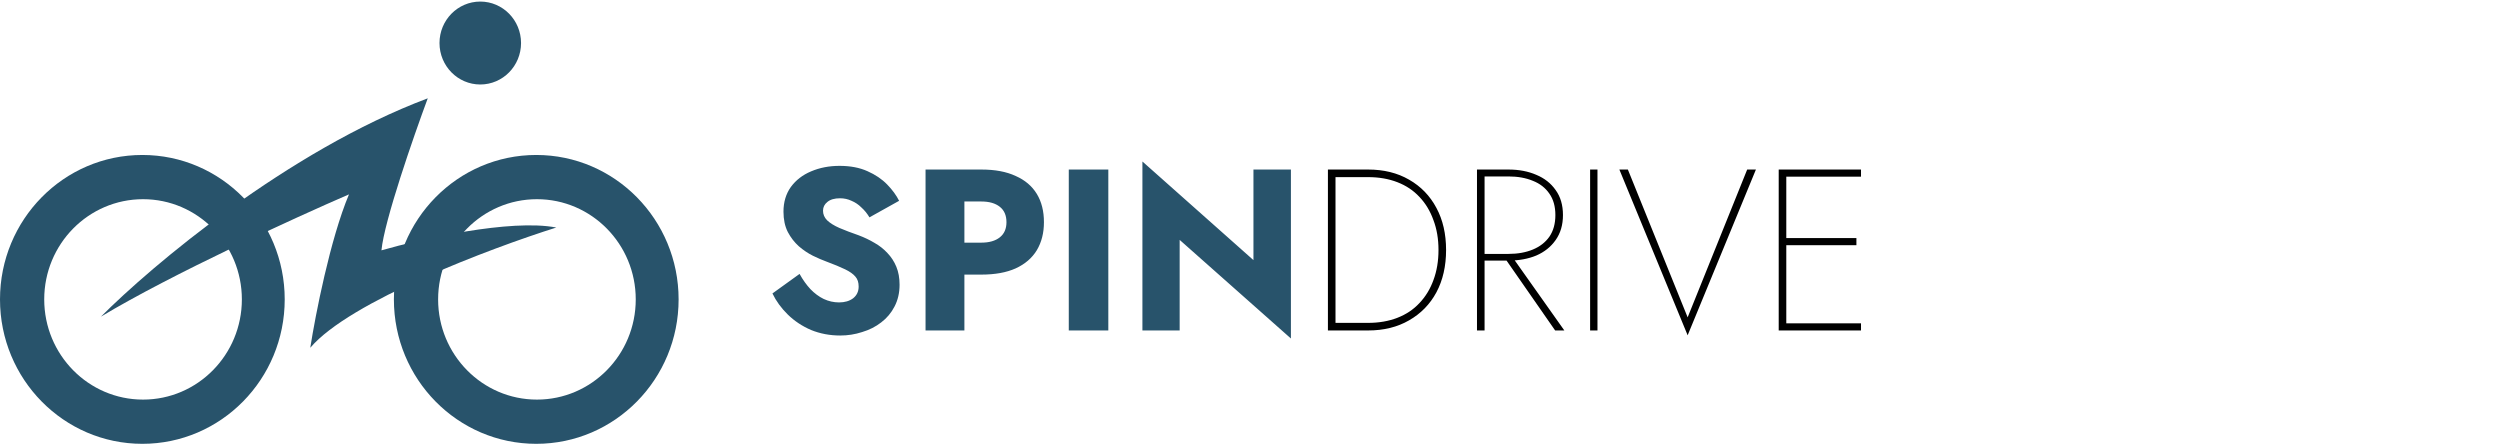
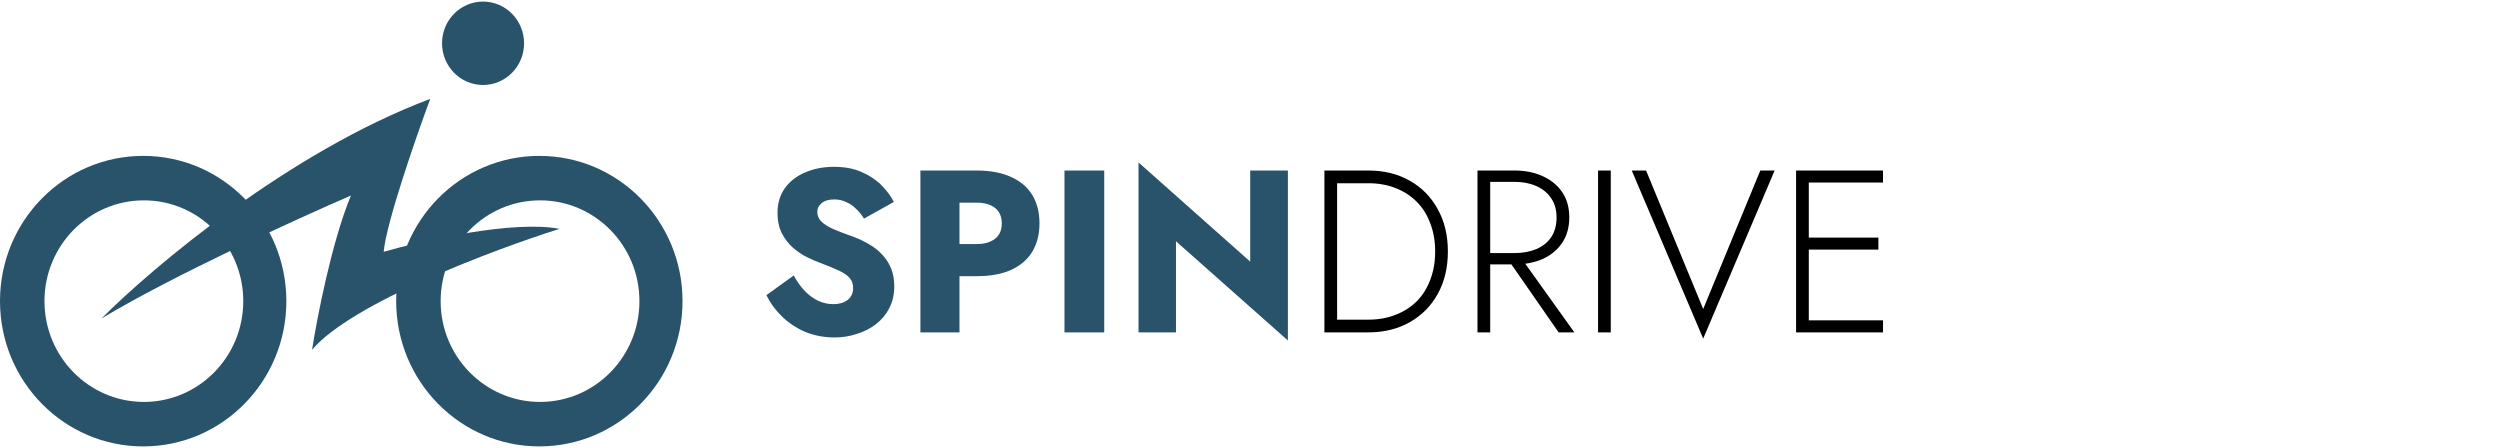
- <svg xmlns="http://www.w3.org/2000/svg" width="174" height="31" viewBox="0 0 174 31" fill="none">
-   <path d="M29.772 6.842C20.037 10.498 10.549 18.498 7.022 22.041C11.947 19.078 20.585 15.131 24.289 13.528C22.98 16.644 21.948 21.945 21.595 24.205C24.327 20.973 34.148 17.279 38.718 15.836C35.524 15.221 29.275 16.638 26.549 17.424C26.741 15.384 28.778 9.52 29.772 6.842Z" fill="#28536B" />
+ <svg xmlns="http://www.w3.org/2000/svg" width="173" height="31" viewBox="0 0 173 31" fill="none">
+   <path d="M29.772 6.843C20.037 10.498 10.549 18.498 7.022 22.041C11.947 19.078 20.585 15.131 24.289 13.528C22.98 16.645 21.948 21.945 21.595 24.205C24.327 20.973 34.148 17.279 38.718 15.837C35.524 15.221 29.275 16.638 26.549 17.424C26.742 15.384 28.778 9.52 29.772 6.843Z" fill="#28536B" />
  <ellipse cx="33.427" cy="2.995" rx="2.838" ry="2.886" fill="#28536B" />
-   <path fill-rule="evenodd" clip-rule="evenodd" d="M37.323 30.89C42.795 30.89 47.231 26.39 47.231 20.838C47.231 15.287 42.795 10.786 37.323 10.786C31.851 10.786 27.415 15.287 27.415 20.838C27.415 26.39 31.851 30.89 37.323 30.89ZM37.371 27.812C41.169 27.812 44.248 24.69 44.248 20.838C44.248 16.987 41.169 13.864 37.371 13.864C33.572 13.864 30.493 16.987 30.493 20.838C30.493 24.69 33.572 27.812 37.371 27.812Z" fill="#28536B" />
-   <path fill-rule="evenodd" clip-rule="evenodd" d="M9.908 30.89C15.38 30.89 19.816 26.39 19.816 20.838C19.816 15.287 15.38 10.786 9.908 10.786C4.436 10.786 0 15.287 0 20.838C0 26.39 4.436 30.89 9.908 30.89ZM9.956 27.812C13.754 27.812 16.834 24.69 16.834 20.838C16.834 16.987 13.754 13.864 9.956 13.864C6.157 13.864 3.078 16.987 3.078 20.838C3.078 24.69 6.157 27.812 9.956 27.812Z" fill="#28536B" />
-   <path d="M55.65 19.064C55.874 19.469 56.125 19.821 56.402 20.12C56.69 20.419 57 20.648 57.33 20.808C57.672 20.968 58.029 21.048 58.402 21.048C58.797 21.048 59.122 20.952 59.378 20.76C59.634 20.557 59.762 20.285 59.762 19.944C59.762 19.656 59.688 19.427 59.538 19.256C59.389 19.075 59.149 18.904 58.818 18.744C58.488 18.584 58.05 18.403 57.506 18.2C57.24 18.104 56.93 17.971 56.578 17.8C56.237 17.629 55.912 17.411 55.602 17.144C55.293 16.867 55.037 16.536 54.834 16.152C54.632 15.757 54.53 15.283 54.53 14.728C54.53 14.067 54.701 13.496 55.042 13.016C55.394 12.536 55.864 12.173 56.45 11.928C57.048 11.672 57.709 11.544 58.434 11.544C59.181 11.544 59.826 11.667 60.37 11.912C60.925 12.157 61.384 12.467 61.746 12.84C62.109 13.213 62.386 13.592 62.578 13.976L60.514 15.128C60.354 14.861 60.168 14.632 59.954 14.44C59.752 14.237 59.522 14.083 59.266 13.976C59.021 13.859 58.754 13.8 58.466 13.8C58.082 13.8 57.789 13.885 57.586 14.056C57.384 14.216 57.282 14.419 57.282 14.664C57.282 14.92 57.378 15.144 57.57 15.336C57.773 15.528 58.056 15.704 58.418 15.864C58.792 16.024 59.24 16.195 59.762 16.376C60.157 16.525 60.525 16.701 60.866 16.904C61.208 17.096 61.506 17.331 61.762 17.608C62.029 17.885 62.237 18.205 62.386 18.568C62.536 18.931 62.61 19.347 62.61 19.816C62.61 20.381 62.493 20.888 62.258 21.336C62.034 21.773 61.725 22.141 61.33 22.44C60.946 22.739 60.504 22.963 60.002 23.112C59.512 23.272 59.005 23.352 58.482 23.352C57.757 23.352 57.08 23.224 56.45 22.968C55.832 22.701 55.293 22.344 54.834 21.896C54.376 21.448 54.018 20.957 53.762 20.424L55.65 19.064ZM64.418 11.8H67.122V23H64.418V11.8ZM66.114 14.024V11.8H68.306C69.256 11.8 70.05 11.949 70.69 12.248C71.341 12.536 71.832 12.952 72.162 13.496C72.493 14.04 72.658 14.696 72.658 15.464C72.658 16.211 72.493 16.861 72.162 17.416C71.832 17.96 71.341 18.381 70.69 18.68C70.05 18.968 69.256 19.112 68.306 19.112H66.114V16.888H68.306C68.85 16.888 69.277 16.765 69.586 16.52C69.896 16.275 70.05 15.923 70.05 15.464C70.05 14.995 69.896 14.637 69.586 14.392C69.277 14.147 68.85 14.024 68.306 14.024H66.114ZM74.387 11.8H77.139V23H74.387V11.8ZM87.24 11.8H89.848V23.56L82.104 16.696V23H79.512V11.24L87.24 18.104V11.8Z" fill="#28536B" />
-   <path d="M92.423 11.8H92.951V23H92.423V11.8ZM95.223 23H92.695V22.472H95.223C95.97 22.472 96.647 22.355 97.255 22.12C97.863 21.885 98.375 21.544 98.791 21.096C99.218 20.648 99.543 20.115 99.767 19.496C100.002 18.867 100.119 18.168 100.119 17.4C100.119 16.632 100.002 15.939 99.767 15.32C99.543 14.691 99.218 14.152 98.791 13.704C98.375 13.256 97.863 12.915 97.255 12.68C96.647 12.445 95.97 12.328 95.223 12.328H92.695V11.8H95.223C96.311 11.8 97.261 12.035 98.071 12.504C98.893 12.973 99.527 13.629 99.975 14.472C100.423 15.304 100.647 16.28 100.647 17.4C100.647 18.52 100.423 19.501 99.975 20.344C99.527 21.176 98.893 21.827 98.071 22.296C97.261 22.765 96.311 23 95.223 23ZM104.622 17.8H105.198L108.878 23H108.238L104.622 17.8ZM102.798 11.8H103.326V23H102.798V11.8ZM103.038 12.28V11.8H104.99C105.716 11.8 106.361 11.923 106.926 12.168C107.492 12.403 107.94 12.755 108.27 13.224C108.612 13.693 108.782 14.275 108.782 14.968C108.782 15.651 108.612 16.232 108.27 16.712C107.94 17.181 107.492 17.539 106.926 17.784C106.361 18.019 105.716 18.136 104.99 18.136H103.038V17.672H104.99C105.63 17.672 106.196 17.571 106.686 17.368C107.177 17.165 107.561 16.867 107.838 16.472C108.116 16.067 108.254 15.565 108.254 14.968C108.254 14.371 108.116 13.875 107.838 13.48C107.561 13.075 107.177 12.776 106.686 12.584C106.196 12.381 105.63 12.28 104.99 12.28H103.038ZM110.672 11.8H111.184V23H110.672V11.8ZM117.46 22.088L121.604 11.8H122.212L117.46 23.336L112.708 11.8H113.3L117.46 22.088ZM124.038 23V22.504H129.526V23H124.038ZM124.038 12.296V11.8H129.526V12.296H124.038ZM124.038 17.064V16.568H129.206V17.064H124.038ZM123.798 11.8H124.326V23H123.798V11.8Z" fill="black" />
+   <path fill-rule="evenodd" clip-rule="evenodd" d="M37.323 30.891C42.795 30.891 47.231 26.39 47.231 20.839C47.231 15.287 42.795 10.787 37.323 10.787C31.851 10.787 27.415 15.287 27.415 20.839C27.415 26.39 31.851 30.891 37.323 30.891ZM37.371 27.813C41.169 27.813 44.248 24.691 44.248 20.839C44.248 16.987 41.169 13.865 37.371 13.865C33.572 13.865 30.493 16.987 30.493 20.839C30.493 24.691 33.572 27.813 37.371 27.813Z" fill="#28536B" />
+   <path fill-rule="evenodd" clip-rule="evenodd" d="M9.908 30.891C15.38 30.891 19.816 26.39 19.816 20.839C19.816 15.287 15.38 10.787 9.908 10.787C4.436 10.787 0 15.287 0 20.839C0 26.39 4.436 30.891 9.908 30.891ZM9.956 27.813C13.754 27.813 16.834 24.691 16.834 20.839C16.834 16.987 13.754 13.865 9.956 13.865C6.157 13.865 3.078 16.987 3.078 20.839C3.078 24.691 6.157 27.813 9.956 27.813Z" fill="#28536B" />
+   <path d="M54.924 19.064C55.148 19.469 55.398 19.821 55.676 20.12C55.964 20.419 56.273 20.648 56.604 20.808C56.945 20.968 57.303 21.048 57.676 21.048C58.071 21.048 58.396 20.952 58.652 20.76C58.908 20.557 59.036 20.285 59.036 19.944C59.036 19.656 58.961 19.427 58.812 19.256C58.663 19.075 58.422 18.904 58.092 18.744C57.761 18.584 57.324 18.403 56.78 18.2C56.513 18.104 56.204 17.971 55.852 17.8C55.511 17.629 55.185 17.411 54.876 17.144C54.566 16.867 54.31 16.536 54.108 16.152C53.905 15.757 53.804 15.283 53.804 14.728C53.804 14.067 53.974 13.496 54.316 13.016C54.668 12.536 55.137 12.173 55.724 11.928C56.321 11.672 56.983 11.544 57.708 11.544C58.455 11.544 59.1 11.667 59.644 11.912C60.199 12.157 60.657 12.467 61.02 12.84C61.383 13.213 61.66 13.592 61.852 13.976L59.788 15.128C59.628 14.861 59.441 14.632 59.228 14.44C59.025 14.237 58.796 14.083 58.54 13.976C58.294 13.859 58.028 13.8 57.74 13.8C57.356 13.8 57.062 13.885 56.86 14.056C56.657 14.216 56.556 14.419 56.556 14.664C56.556 14.92 56.652 15.144 56.844 15.336C57.047 15.528 57.329 15.704 57.692 15.864C58.065 16.024 58.513 16.195 59.036 16.376C59.431 16.525 59.798 16.701 60.14 16.904C60.481 17.096 60.78 17.331 61.036 17.608C61.303 17.885 61.511 18.205 61.66 18.568C61.809 18.931 61.884 19.347 61.884 19.816C61.884 20.381 61.767 20.888 61.532 21.336C61.308 21.773 60.998 22.141 60.604 22.44C60.22 22.739 59.777 22.963 59.276 23.112C58.785 23.272 58.279 23.352 57.756 23.352C57.031 23.352 56.353 23.224 55.724 22.968C55.105 22.701 54.566 22.344 54.108 21.896C53.649 21.448 53.292 20.957 53.036 20.424L54.924 19.064ZM63.692 11.8H66.396V23H63.692V11.8ZM65.388 14.024V11.8H67.58C68.529 11.8 69.324 11.949 69.964 12.248C70.615 12.536 71.105 12.952 71.436 13.496C71.766 14.04 71.932 14.696 71.932 15.464C71.932 16.211 71.766 16.861 71.436 17.416C71.105 17.96 70.615 18.381 69.964 18.68C69.324 18.968 68.529 19.112 67.58 19.112H65.388V16.888H67.58C68.124 16.888 68.55 16.765 68.86 16.52C69.169 16.275 69.324 15.923 69.324 15.464C69.324 14.995 69.169 14.637 68.86 14.392C68.55 14.147 68.124 14.024 67.58 14.024H65.388ZM73.661 11.8H76.413V23H73.661V11.8ZM86.514 11.8H89.122V23.56L81.378 16.696V23H78.786V11.24L86.514 18.104V11.8Z" fill="#28536B" />
+   <path d="M91.649 11.8H92.529V23H91.649V11.8ZM94.689 23H92.129V22.12H94.689C95.382 22.12 96.011 22.008 96.577 21.784C97.153 21.56 97.643 21.245 98.049 20.84C98.454 20.424 98.763 19.928 98.977 19.352C99.201 18.765 99.313 18.115 99.313 17.4C99.313 16.685 99.201 16.04 98.977 15.464C98.763 14.877 98.454 14.381 98.049 13.976C97.643 13.56 97.153 13.24 96.577 13.016C96.011 12.792 95.382 12.68 94.689 12.68H92.129V11.8H94.689C95.777 11.8 96.731 12.035 97.553 12.504C98.385 12.973 99.03 13.629 99.489 14.472C99.958 15.304 100.193 16.28 100.193 17.4C100.193 18.52 99.958 19.501 99.489 20.344C99.03 21.176 98.385 21.827 97.553 22.296C96.731 22.765 95.777 23 94.689 23ZM104.146 17.656H105.122L108.946 23H107.858L104.146 17.656ZM102.242 11.8H103.122V23H102.242V11.8ZM102.706 12.584V11.8H104.802C105.528 11.8 106.173 11.928 106.738 12.184C107.314 12.44 107.768 12.808 108.098 13.288C108.429 13.768 108.594 14.355 108.594 15.048C108.594 15.731 108.429 16.317 108.098 16.808C107.768 17.299 107.314 17.672 106.738 17.928C106.173 18.173 105.528 18.296 104.802 18.296H102.706V17.512H104.802C105.368 17.512 105.869 17.421 106.306 17.24C106.754 17.048 107.101 16.771 107.346 16.408C107.592 16.035 107.714 15.581 107.714 15.048C107.714 14.515 107.586 14.067 107.33 13.704C107.085 13.341 106.744 13.064 106.306 12.872C105.869 12.68 105.368 12.584 104.802 12.584H102.706ZM110.585 11.8H111.465V23H110.585V11.8ZM117.861 21.384L121.813 11.8H122.805L117.861 23.432L112.917 11.8H113.909L117.861 21.384ZM124.753 23V22.168H130.305V23H124.753ZM124.753 12.632V11.8H130.305V12.632H124.753ZM124.753 17.272V16.44H129.985V17.272H124.753ZM124.289 11.8H125.169V23H124.289V11.8Z" fill="black" />
</svg>
